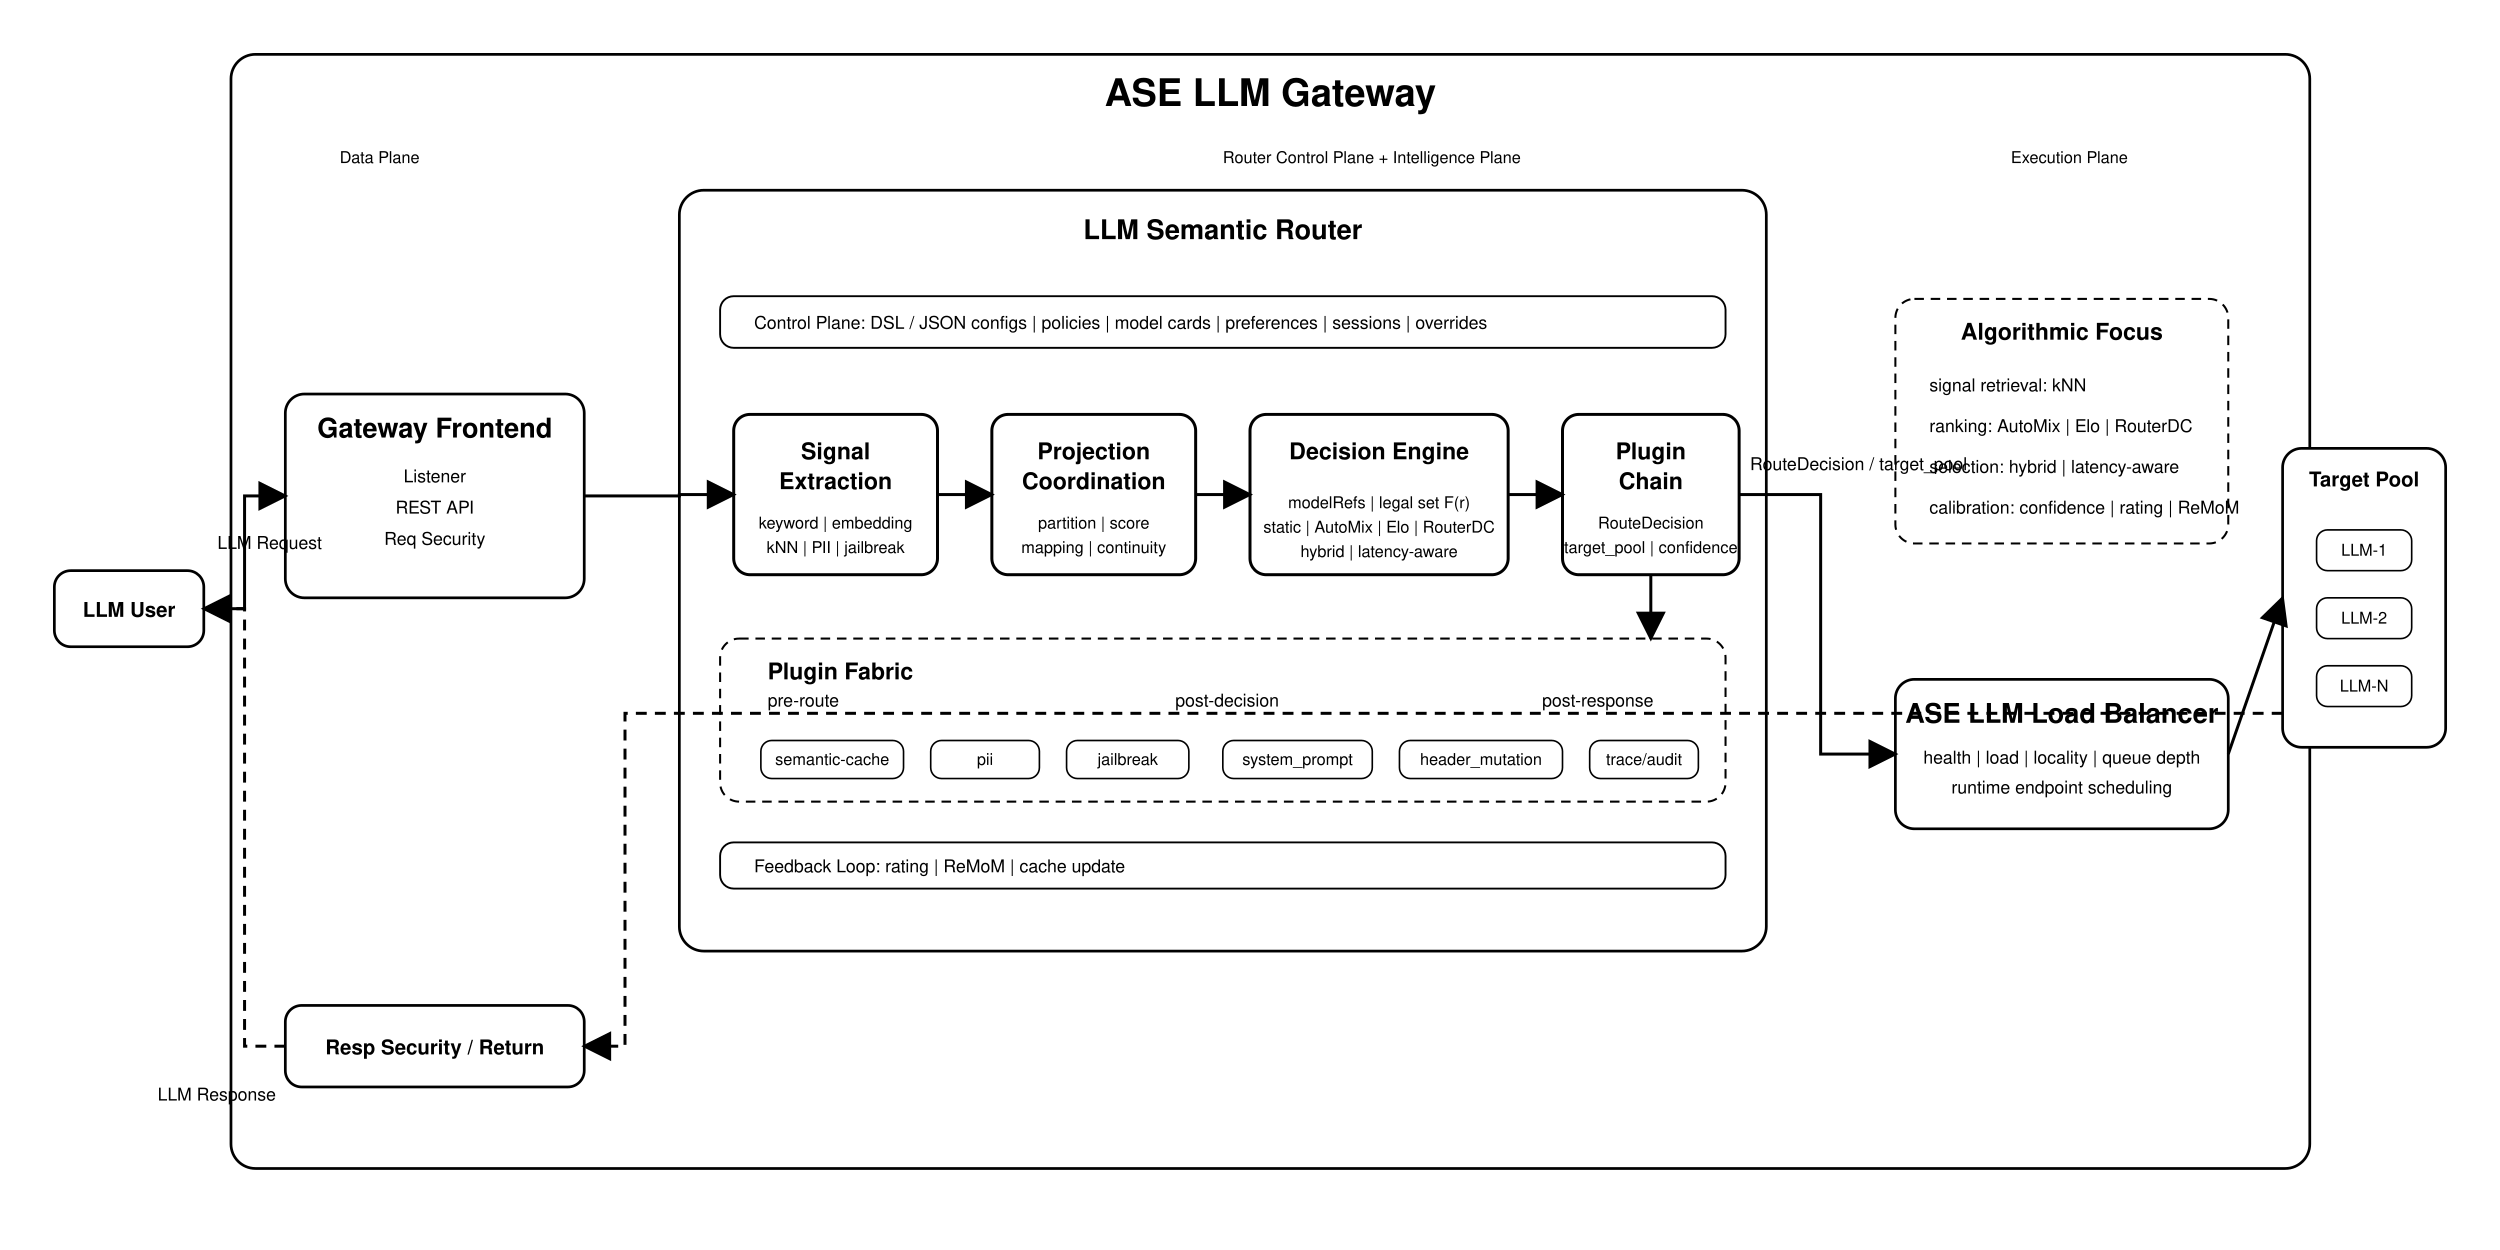
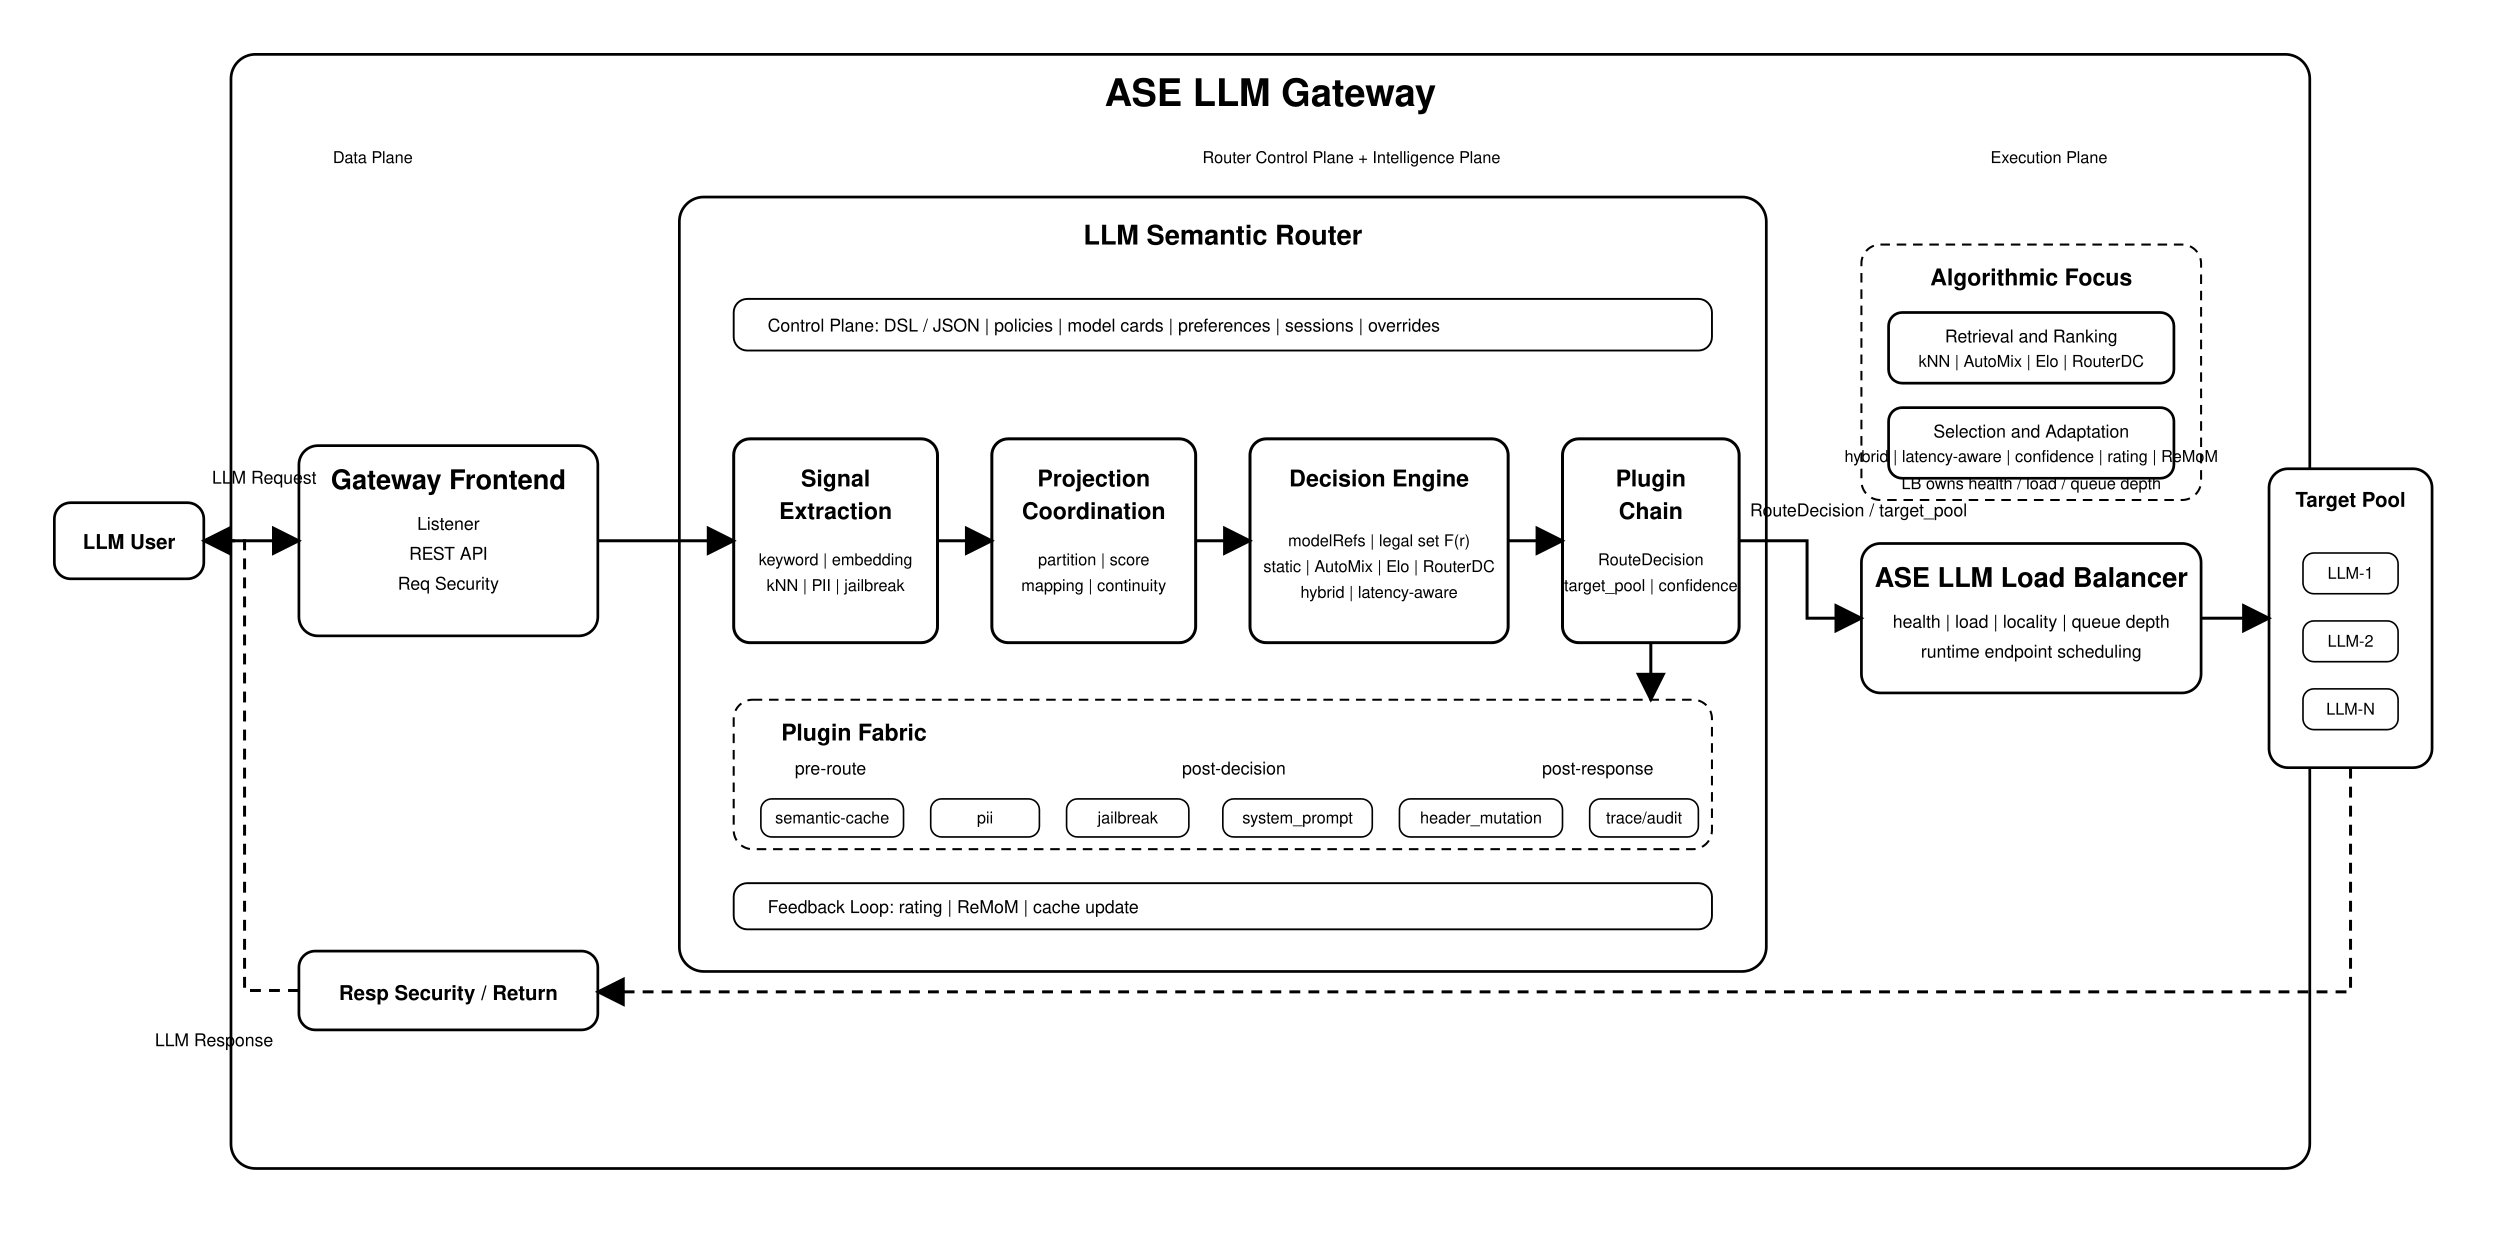
<svg xmlns="http://www.w3.org/2000/svg" width="1840" height="920" viewBox="0 0 1840 920" version="1.1">
  <defs>
    <style>
      .title { font-family: Helvetica, Arial, sans-serif; font-size: 28px; font-weight: 700; fill: #000000; }
      .subtitle { font-family: Helvetica, Arial, sans-serif; font-size: 20px; font-weight: 700; fill: #000000; }
      .section { font-family: Helvetica, Arial, sans-serif; font-size: 17px; font-weight: 700; fill: #000000; }
      .label { font-family: Helvetica, Arial, sans-serif; font-size: 15px; font-weight: 600; fill: #000000; }
      .small { font-family: Helvetica, Arial, sans-serif; font-size: 13px; fill: #000000; }
      .tiny { font-family: Helvetica, Arial, sans-serif; font-size: 12px; fill: #000000; }
      .box { fill: #ffffff; stroke: #000000; stroke-width: 2; }
      .router { fill: #ffffff; stroke: #000000; stroke-width: 2; }
      .lane { fill: #ffffff; stroke: #000000; stroke-width: 1.4; }
      .core { fill: #ffffff; stroke: #000000; stroke-width: 2.2; }
      .chip { fill: #ffffff; stroke: #000000; stroke-width: 1.2; }
      .focus { fill: #ffffff; stroke: #000000; stroke-width: 1.5; stroke-dasharray: 7 5; }
      .request { fill: none; stroke: #000000; stroke-width: 2.2; marker-end: url(#arrow); }
      .response { fill: none; stroke: #000000; stroke-width: 2.2; stroke-dasharray: 8 6; marker-end: url(#arrow); }
    </style>
    <marker id="arrow" markerWidth="10" markerHeight="10" refX="9" refY="5" orient="auto" markerUnits="strokeWidth">
      <path d="M 0 0 L 10 5 L 0 10 z" fill="#000000" />
    </marker>
  </defs>
  <rect x="0" y="0" width="1840" height="920" fill="#ffffff" />
  <rect x="170" y="40" width="1530" height="820" rx="18" class="box" />
  <text x="935" y="78" text-anchor="middle" class="title">ASE LLM Gateway</text>
-   <text x="250" y="120" class="tiny">Data Plane</text>
-   <text x="900" y="120" class="tiny">Router Control Plane + Intelligence Plane</text>
-   <text x="1480" y="120" class="tiny">Execution Plane</text>
-   <rect x="40" y="420" width="110" height="56" rx="12" class="box" />
-   <text x="95" y="454" text-anchor="middle" class="label">LLM User</text>
-   <rect x="210" y="290" width="220" height="150" rx="14" class="box" />
-   <text x="320" y="322" text-anchor="middle" class="subtitle">Gateway Frontend</text>
-   <text x="320" y="355" text-anchor="middle" class="small">Listener</text>
-   <text x="320" y="378" text-anchor="middle" class="small">REST API</text>
-   <text x="320" y="401" text-anchor="middle" class="small">Req Security</text>
-   <path d="M 150 448 L 180 448 L 180 365 L 210 365" class="request" />
-   <text x="160" y="404" class="small">LLM Request</text>
-   <rect x="210" y="740" width="220" height="60" rx="12" class="box" />
-   <text x="320" y="776" text-anchor="middle" class="label">Resp Security / Return</text>
-   <rect x="500" y="140" width="800" height="560" rx="18" class="router" />
-   <text x="900" y="176" text-anchor="middle" class="subtitle">LLM Semantic Router</text>
-   <rect x="530" y="218" width="740" height="38" rx="10" class="lane" />
-   <text x="555" y="242" class="small">Control Plane: DSL / JSON configs | policies | model cards | preferences | sessions | overrides</text>
-   <rect x="540" y="305" width="150" height="118" rx="12" class="core" />
-   <text x="615" y="338" text-anchor="middle" class="section">Signal</text>
-   <text x="615" y="360" text-anchor="middle" class="section">Extraction</text>
-   <text x="615" y="389" text-anchor="middle" class="tiny">keyword | embedding</text>
-   <text x="615" y="407" text-anchor="middle" class="tiny">kNN | PII | jailbreak</text>
-   <rect x="730" y="305" width="150" height="118" rx="12" class="core" />
-   <text x="805" y="338" text-anchor="middle" class="section">Projection</text>
-   <text x="805" y="360" text-anchor="middle" class="section">Coordination</text>
-   <text x="805" y="389" text-anchor="middle" class="tiny">partition | score</text>
-   <text x="805" y="407" text-anchor="middle" class="tiny">mapping | continuity</text>
-   <rect x="920" y="305" width="190" height="118" rx="12" class="core" />
-   <text x="1015" y="338" text-anchor="middle" class="section">Decision Engine</text>
-   <text x="1015" y="374" text-anchor="middle" class="tiny">modelRefs | legal set F(r)</text>
-   <text x="1015" y="392" text-anchor="middle" class="tiny">static | AutoMix | Elo | RouterDC</text>
-   <text x="1015" y="410" text-anchor="middle" class="tiny">hybrid | latency-aware</text>
-   <rect x="1150" y="305" width="130" height="118" rx="12" class="core" />
-   <text x="1215" y="338" text-anchor="middle" class="section">Plugin</text>
-   <text x="1215" y="360" text-anchor="middle" class="section">Chain</text>
-   <text x="1215" y="389" text-anchor="middle" class="tiny">RouteDecision</text>
-   <text x="1215" y="407" text-anchor="middle" class="tiny">target_pool | confidence</text>
-   <path d="M 430 365 L 500 365 L 500 364 L 540 364" class="request" />
-   <path d="M 690 364 L 730 364" class="request" />
-   <path d="M 880 364 L 920 364" class="request" />
-   <path d="M 1110 364 L 1150 364" class="request" />
-   <rect x="530" y="470" width="740" height="120" rx="14" class="focus" />
-   <text x="565" y="500" class="section">Plugin Fabric</text>
-   <text x="565" y="520" class="small">pre-route</text>
-   <text x="865" y="520" class="small">post-decision</text>
-   <text x="1135" y="520" class="small">post-response</text>
-   <rect x="560" y="545" width="105" height="28" rx="8" class="chip" />
-   <text x="612.5" y="563" text-anchor="middle" class="tiny">semantic-cache</text>
-   <rect x="685" y="545" width="80" height="28" rx="8" class="chip" />
-   <text x="725" y="563" text-anchor="middle" class="tiny">pii</text>
-   <rect x="785" y="545" width="90" height="28" rx="8" class="chip" />
-   <text x="830" y="563" text-anchor="middle" class="tiny">jailbreak</text>
-   <rect x="900" y="545" width="110" height="28" rx="8" class="chip" />
-   <text x="955" y="563" text-anchor="middle" class="tiny">system_prompt</text>
-   <rect x="1030" y="545" width="120" height="28" rx="8" class="chip" />
-   <text x="1090" y="563" text-anchor="middle" class="tiny">header_mutation</text>
-   <rect x="1170" y="545" width="80" height="28" rx="8" class="chip" />
-   <text x="1210" y="563" text-anchor="middle" class="tiny">trace/audit</text>
-   <path d="M 1215 423 L 1215 470" class="request" />
-   <rect x="530" y="620" width="740" height="34" rx="10" class="lane" />
-   <text x="555" y="642" class="small">Feedback Loop: rating | ReMoM | cache update</text>
-   <rect x="1395" y="220" width="245" height="180" rx="14" class="focus" />
-   <text x="1517.5" y="250" text-anchor="middle" class="section">Algorithmic Focus</text>
-   <text x="1420" y="288" class="small">signal retrieval: kNN</text>
-   <text x="1420" y="318" class="small">ranking: AutoMix | Elo | RouterDC</text>
-   <text x="1420" y="348" class="small">selection: hybrid | latency-aware</text>
-   <text x="1420" y="378" class="small">calibration: confidence | rating | ReMoM</text>
-   <rect x="1395" y="500" width="245" height="110" rx="14" class="box" />
-   <text x="1517.5" y="532" text-anchor="middle" class="subtitle">ASE LLM Load Balancer</text>
-   <text x="1517.5" y="562" text-anchor="middle" class="small">health | load | locality | queue depth</text>
-   <text x="1517.5" y="584" text-anchor="middle" class="small">runtime endpoint scheduling</text>
-   <path d="M 1280 364 L 1340 364 L 1340 555 L 1395 555" class="request" />
-   <text x="1288" y="346" class="small">RouteDecision / target_pool</text>
-   <rect x="1680" y="330" width="120" height="220" rx="14" class="box" />
-   <text x="1740" y="358" text-anchor="middle" class="label">Target Pool</text>
-   <rect x="1705" y="390" width="70" height="30" rx="8" class="chip" />
-   <text x="1740" y="409" text-anchor="middle" class="tiny">LLM-1</text>
-   <rect x="1705" y="440" width="70" height="30" rx="8" class="chip" />
-   <text x="1740" y="459" text-anchor="middle" class="tiny">LLM-2</text>
-   <rect x="1705" y="490" width="70" height="30" rx="8" class="chip" />
-   <text x="1740" y="509" text-anchor="middle" class="tiny">LLM-N</text>
-   <path d="M 1640 555 L 1680 440" class="request" />
-   <path d="M 1680 525 L 460 525 L 460 770 L 430 770" class="response" />
-   <path d="M 210 770 L 180 770 L 180 448 L 150 448" class="response" />
-   <text x="116" y="810" class="small">LLM Response</text>
+   <text x="245" y="120" class="tiny">Data Plane</text>
+   <text x="885" y="120" class="tiny">Router Control Plane + Intelligence Plane</text>
+   <text x="1465" y="120" class="tiny">Execution Plane</text>
+   <rect x="40" y="370" width="110" height="56" rx="12" class="box" />
+   <text x="95" y="404" text-anchor="middle" class="label">LLM User</text>
+   <rect x="220" y="328" width="220" height="140" rx="14" class="box" />
+   <text x="330" y="360" text-anchor="middle" class="subtitle">Gateway Frontend</text>
+   <text x="330" y="390" text-anchor="middle" class="small">Listener</text>
+   <text x="330" y="412" text-anchor="middle" class="small">REST API</text>
+   <text x="330" y="434" text-anchor="middle" class="small">Req Security</text>
+   <path d="M 150 398 L 220 398" class="request" />
+   <text x="156" y="356" class="small">LLM Request</text>
+   <rect x="220" y="700" width="220" height="58" rx="12" class="box" />
+   <text x="330" y="736" text-anchor="middle" class="label">Resp Security / Return</text>
+   <rect x="500" y="145" width="800" height="570" rx="18" class="router" />
+   <text x="900" y="180" text-anchor="middle" class="subtitle">LLM Semantic Router</text>
+   <rect x="540" y="220" width="720" height="38" rx="10" class="lane" />
+   <text x="565" y="244" class="small">Control Plane: DSL / JSON | policies | model cards | preferences | sessions | overrides</text>
+   <rect x="540" y="323" width="150" height="150" rx="12" class="core" />
+   <text x="615" y="358" text-anchor="middle" class="section">Signal</text>
+   <text x="615" y="382" text-anchor="middle" class="section">Extraction</text>
+   <text x="615" y="416" text-anchor="middle" class="tiny">keyword | embedding</text>
+   <text x="615" y="435" text-anchor="middle" class="tiny">kNN | PII | jailbreak</text>
+   <rect x="730" y="323" width="150" height="150" rx="12" class="core" />
+   <text x="805" y="358" text-anchor="middle" class="section">Projection</text>
+   <text x="805" y="382" text-anchor="middle" class="section">Coordination</text>
+   <text x="805" y="416" text-anchor="middle" class="tiny">partition | score</text>
+   <text x="805" y="435" text-anchor="middle" class="tiny">mapping | continuity</text>
+   <rect x="920" y="323" width="190" height="150" rx="12" class="core" />
+   <text x="1015" y="358" text-anchor="middle" class="section">Decision Engine</text>
+   <text x="1015" y="402" text-anchor="middle" class="tiny">modelRefs | legal set F(r)</text>
+   <text x="1015" y="421" text-anchor="middle" class="tiny">static | AutoMix | Elo | RouterDC</text>
+   <text x="1015" y="440" text-anchor="middle" class="tiny">hybrid | latency-aware</text>
+   <rect x="1150" y="323" width="130" height="150" rx="12" class="core" />
+   <text x="1215" y="358" text-anchor="middle" class="section">Plugin</text>
+   <text x="1215" y="382" text-anchor="middle" class="section">Chain</text>
+   <text x="1215" y="416" text-anchor="middle" class="tiny">RouteDecision</text>
+   <text x="1215" y="435" text-anchor="middle" class="tiny">target_pool | confidence</text>
+   <path d="M 440 398 L 500 398 L 500 398 L 540 398" class="request" />
+   <path d="M 690 398 L 730 398" class="request" />
+   <path d="M 880 398 L 920 398" class="request" />
+   <path d="M 1110 398 L 1150 398" class="request" />
+   <rect x="540" y="515" width="720" height="110" rx="14" class="focus" />
+   <text x="575" y="545" class="section">Plugin Fabric</text>
+   <text x="585" y="570" class="small">pre-route</text>
+   <text x="870" y="570" class="small">post-decision</text>
+   <text x="1135" y="570" class="small">post-response</text>
+   <rect x="560" y="588" width="105" height="28" rx="8" class="chip" />
+   <text x="612.5" y="606" text-anchor="middle" class="tiny">semantic-cache</text>
+   <rect x="685" y="588" width="80" height="28" rx="8" class="chip" />
+   <text x="725" y="606" text-anchor="middle" class="tiny">pii</text>
+   <rect x="785" y="588" width="90" height="28" rx="8" class="chip" />
+   <text x="830" y="606" text-anchor="middle" class="tiny">jailbreak</text>
+   <rect x="900" y="588" width="110" height="28" rx="8" class="chip" />
+   <text x="955" y="606" text-anchor="middle" class="tiny">system_prompt</text>
+   <rect x="1030" y="588" width="120" height="28" rx="8" class="chip" />
+   <text x="1090" y="606" text-anchor="middle" class="tiny">header_mutation</text>
+   <rect x="1170" y="588" width="80" height="28" rx="8" class="chip" />
+   <text x="1210" y="606" text-anchor="middle" class="tiny">trace/audit</text>
+   <path d="M 1215 473 L 1215 515" class="request" />
+   <rect x="540" y="650" width="720" height="34" rx="10" class="lane" />
+   <text x="565" y="672" class="small">Feedback Loop: rating | ReMoM | cache update</text>
+   <rect x="1370" y="180" width="250" height="188" rx="14" class="focus" />
+   <text x="1495" y="210" text-anchor="middle" class="section">Algorithmic Focus</text>
+   <rect x="1390" y="230" width="210" height="52" rx="10" class="box" />
+   <text x="1495" y="252" text-anchor="middle" class="small">Retrieval and Ranking</text>
+   <text x="1495" y="270" text-anchor="middle" class="tiny">kNN | AutoMix | Elo | RouterDC</text>
+   <rect x="1390" y="300" width="210" height="52" rx="10" class="box" />
+   <text x="1495" y="322" text-anchor="middle" class="small">Selection and Adaptation</text>
+   <text x="1495" y="340" text-anchor="middle" class="tiny">hybrid | latency-aware | confidence | rating | ReMoM</text>
+   <text x="1495" y="360" text-anchor="middle" class="tiny">LB owns health / load / queue depth</text>
+   <rect x="1370" y="400" width="250" height="110" rx="14" class="box" />
+   <text x="1495" y="432" text-anchor="middle" class="subtitle">ASE LLM Load Balancer</text>
+   <text x="1495" y="462" text-anchor="middle" class="small">health | load | locality | queue depth</text>
+   <text x="1495" y="484" text-anchor="middle" class="small">runtime endpoint scheduling</text>
+   <path d="M 1280 398 L 1330 398 L 1330 455 L 1370 455" class="request" />
+   <text x="1288" y="380" class="small">RouteDecision / target_pool</text>
+   <rect x="1670" y="345" width="120" height="220" rx="14" class="box" />
+   <text x="1730" y="373" text-anchor="middle" class="label">Target Pool</text>
+   <rect x="1695" y="407" width="70" height="30" rx="8" class="chip" />
+   <text x="1730" y="426" text-anchor="middle" class="tiny">LLM-1</text>
+   <rect x="1695" y="457" width="70" height="30" rx="8" class="chip" />
+   <text x="1730" y="476" text-anchor="middle" class="tiny">LLM-2</text>
+   <rect x="1695" y="507" width="70" height="30" rx="8" class="chip" />
+   <text x="1730" y="526" text-anchor="middle" class="tiny">LLM-N</text>
+   <path d="M 1620 455 L 1670 455" class="request" />
+   <path d="M 1730 565 L 1730 730 L 440 730" class="response" />
+   <path d="M 220 729 L 180 729 L 180 398 L 150 398" class="response" />
+   <text x="114" y="770" class="small">LLM Response</text>
</svg>
